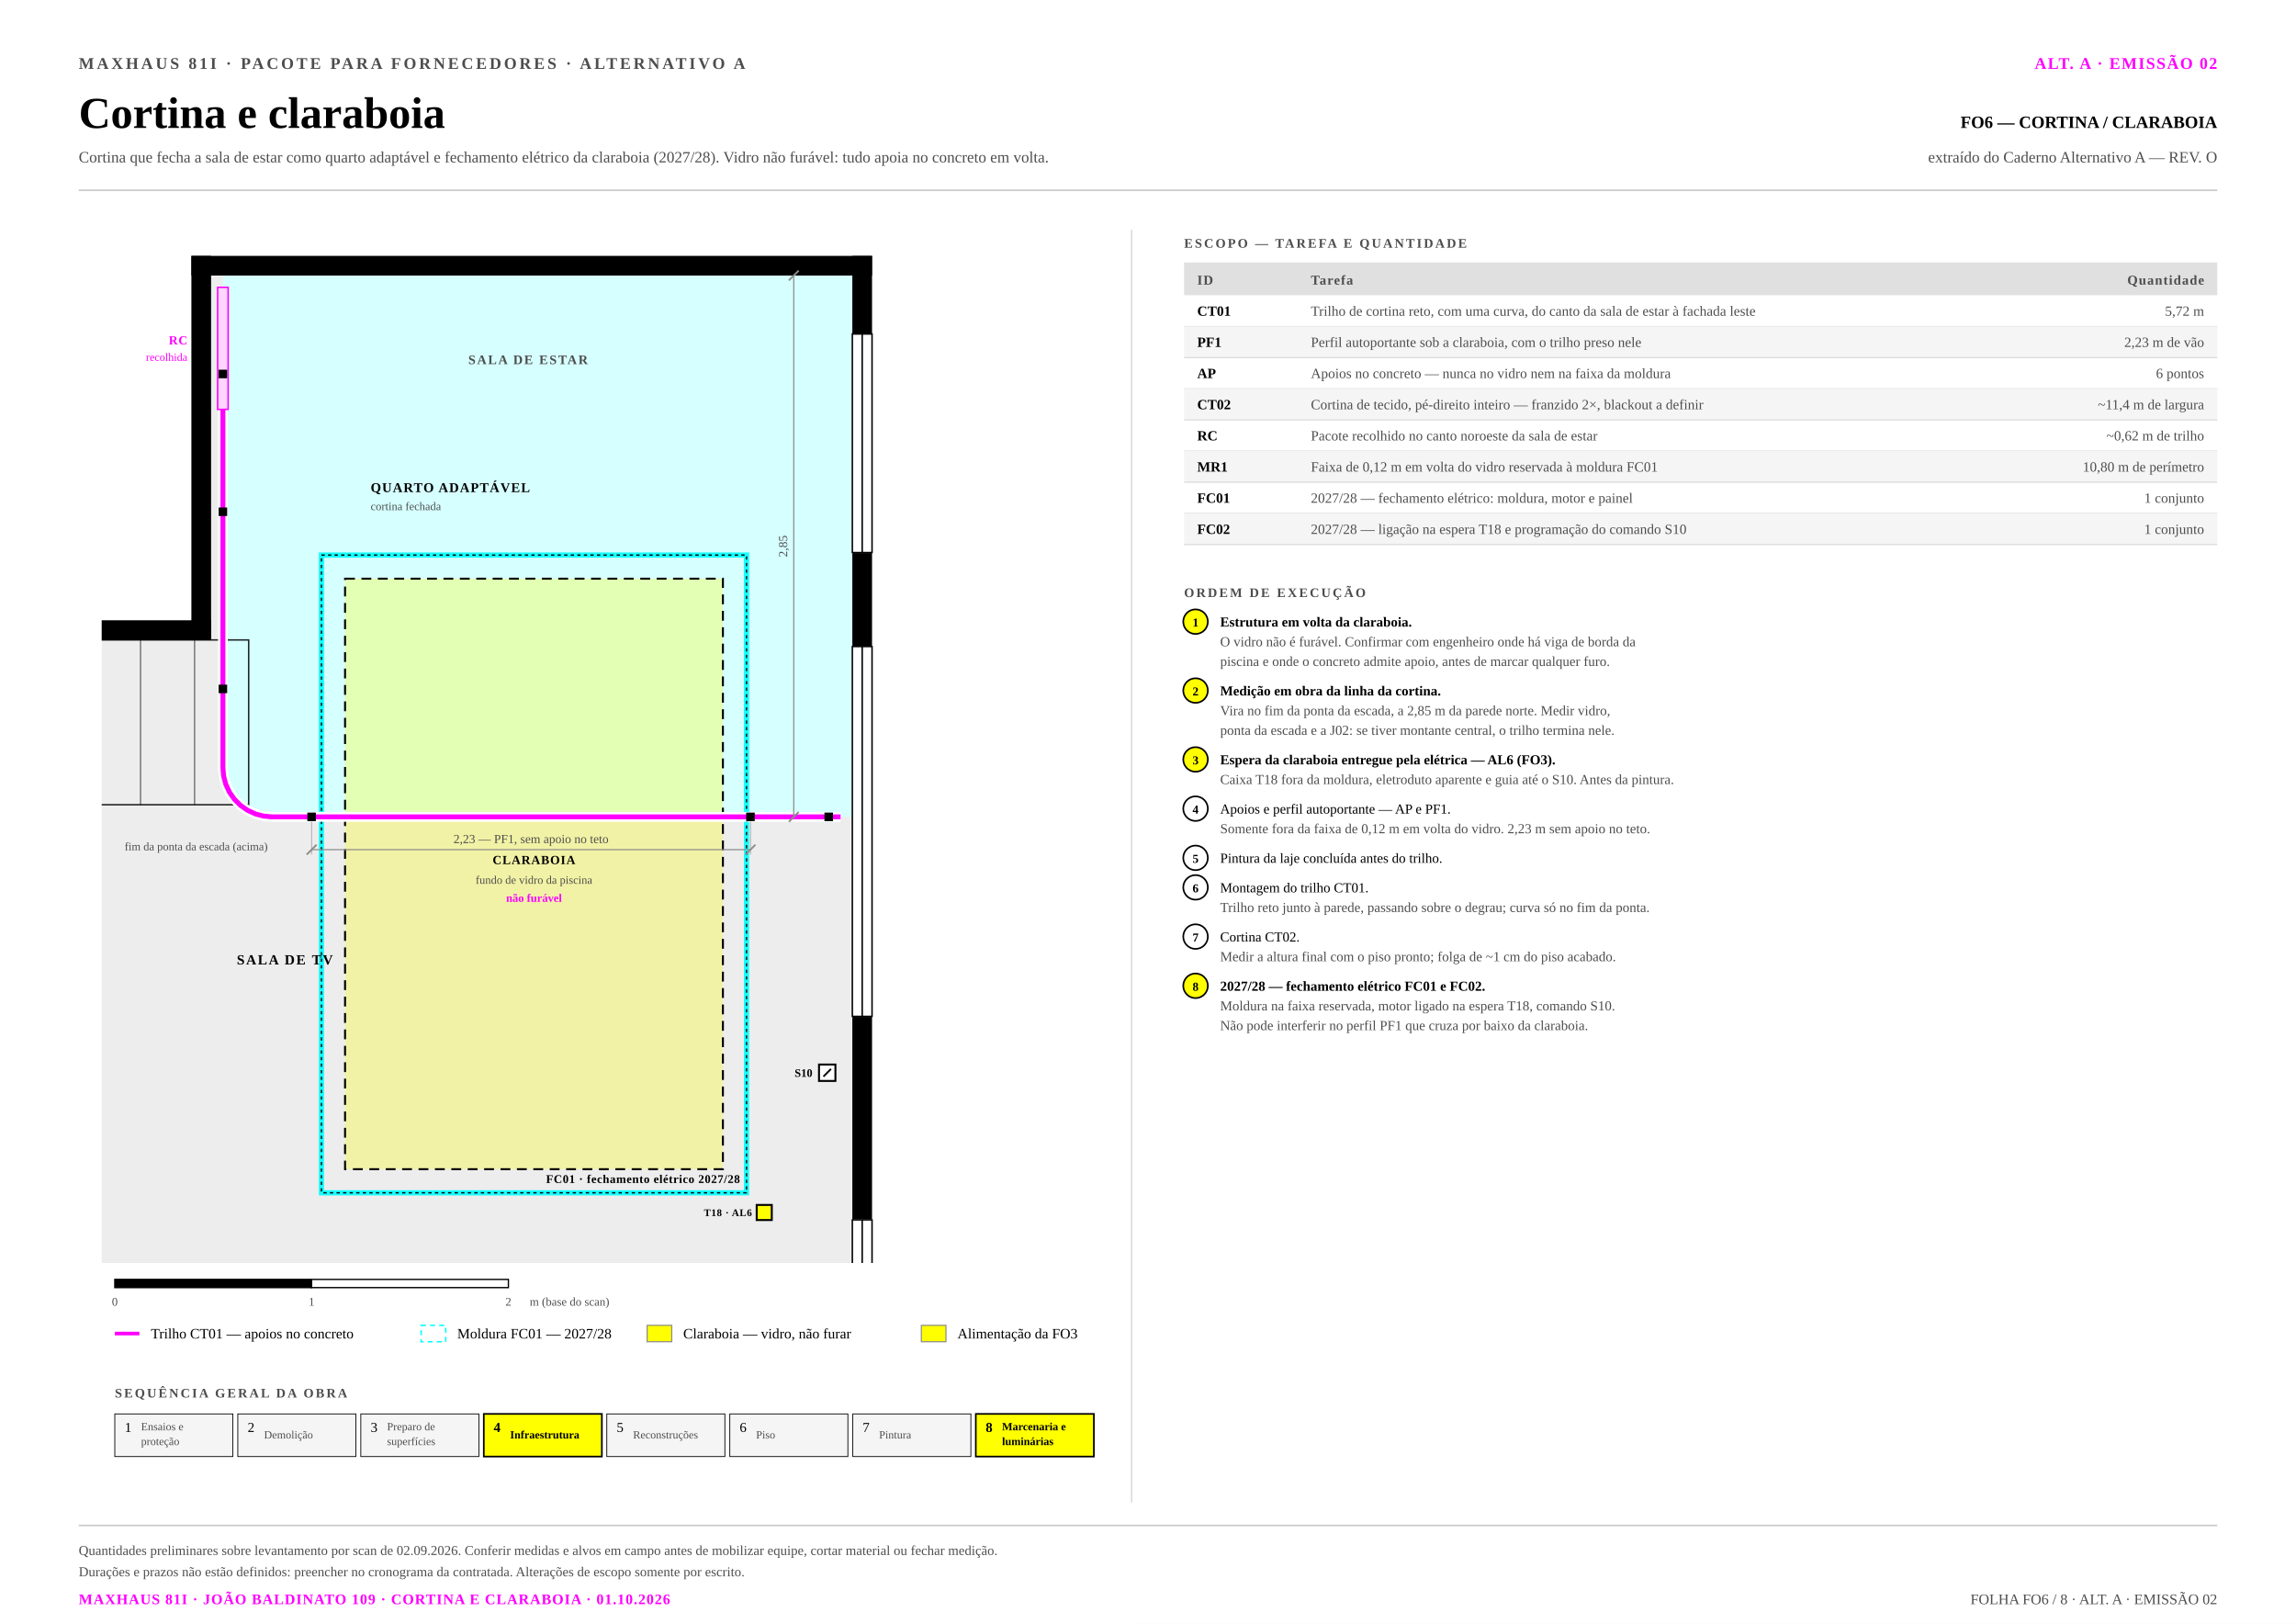
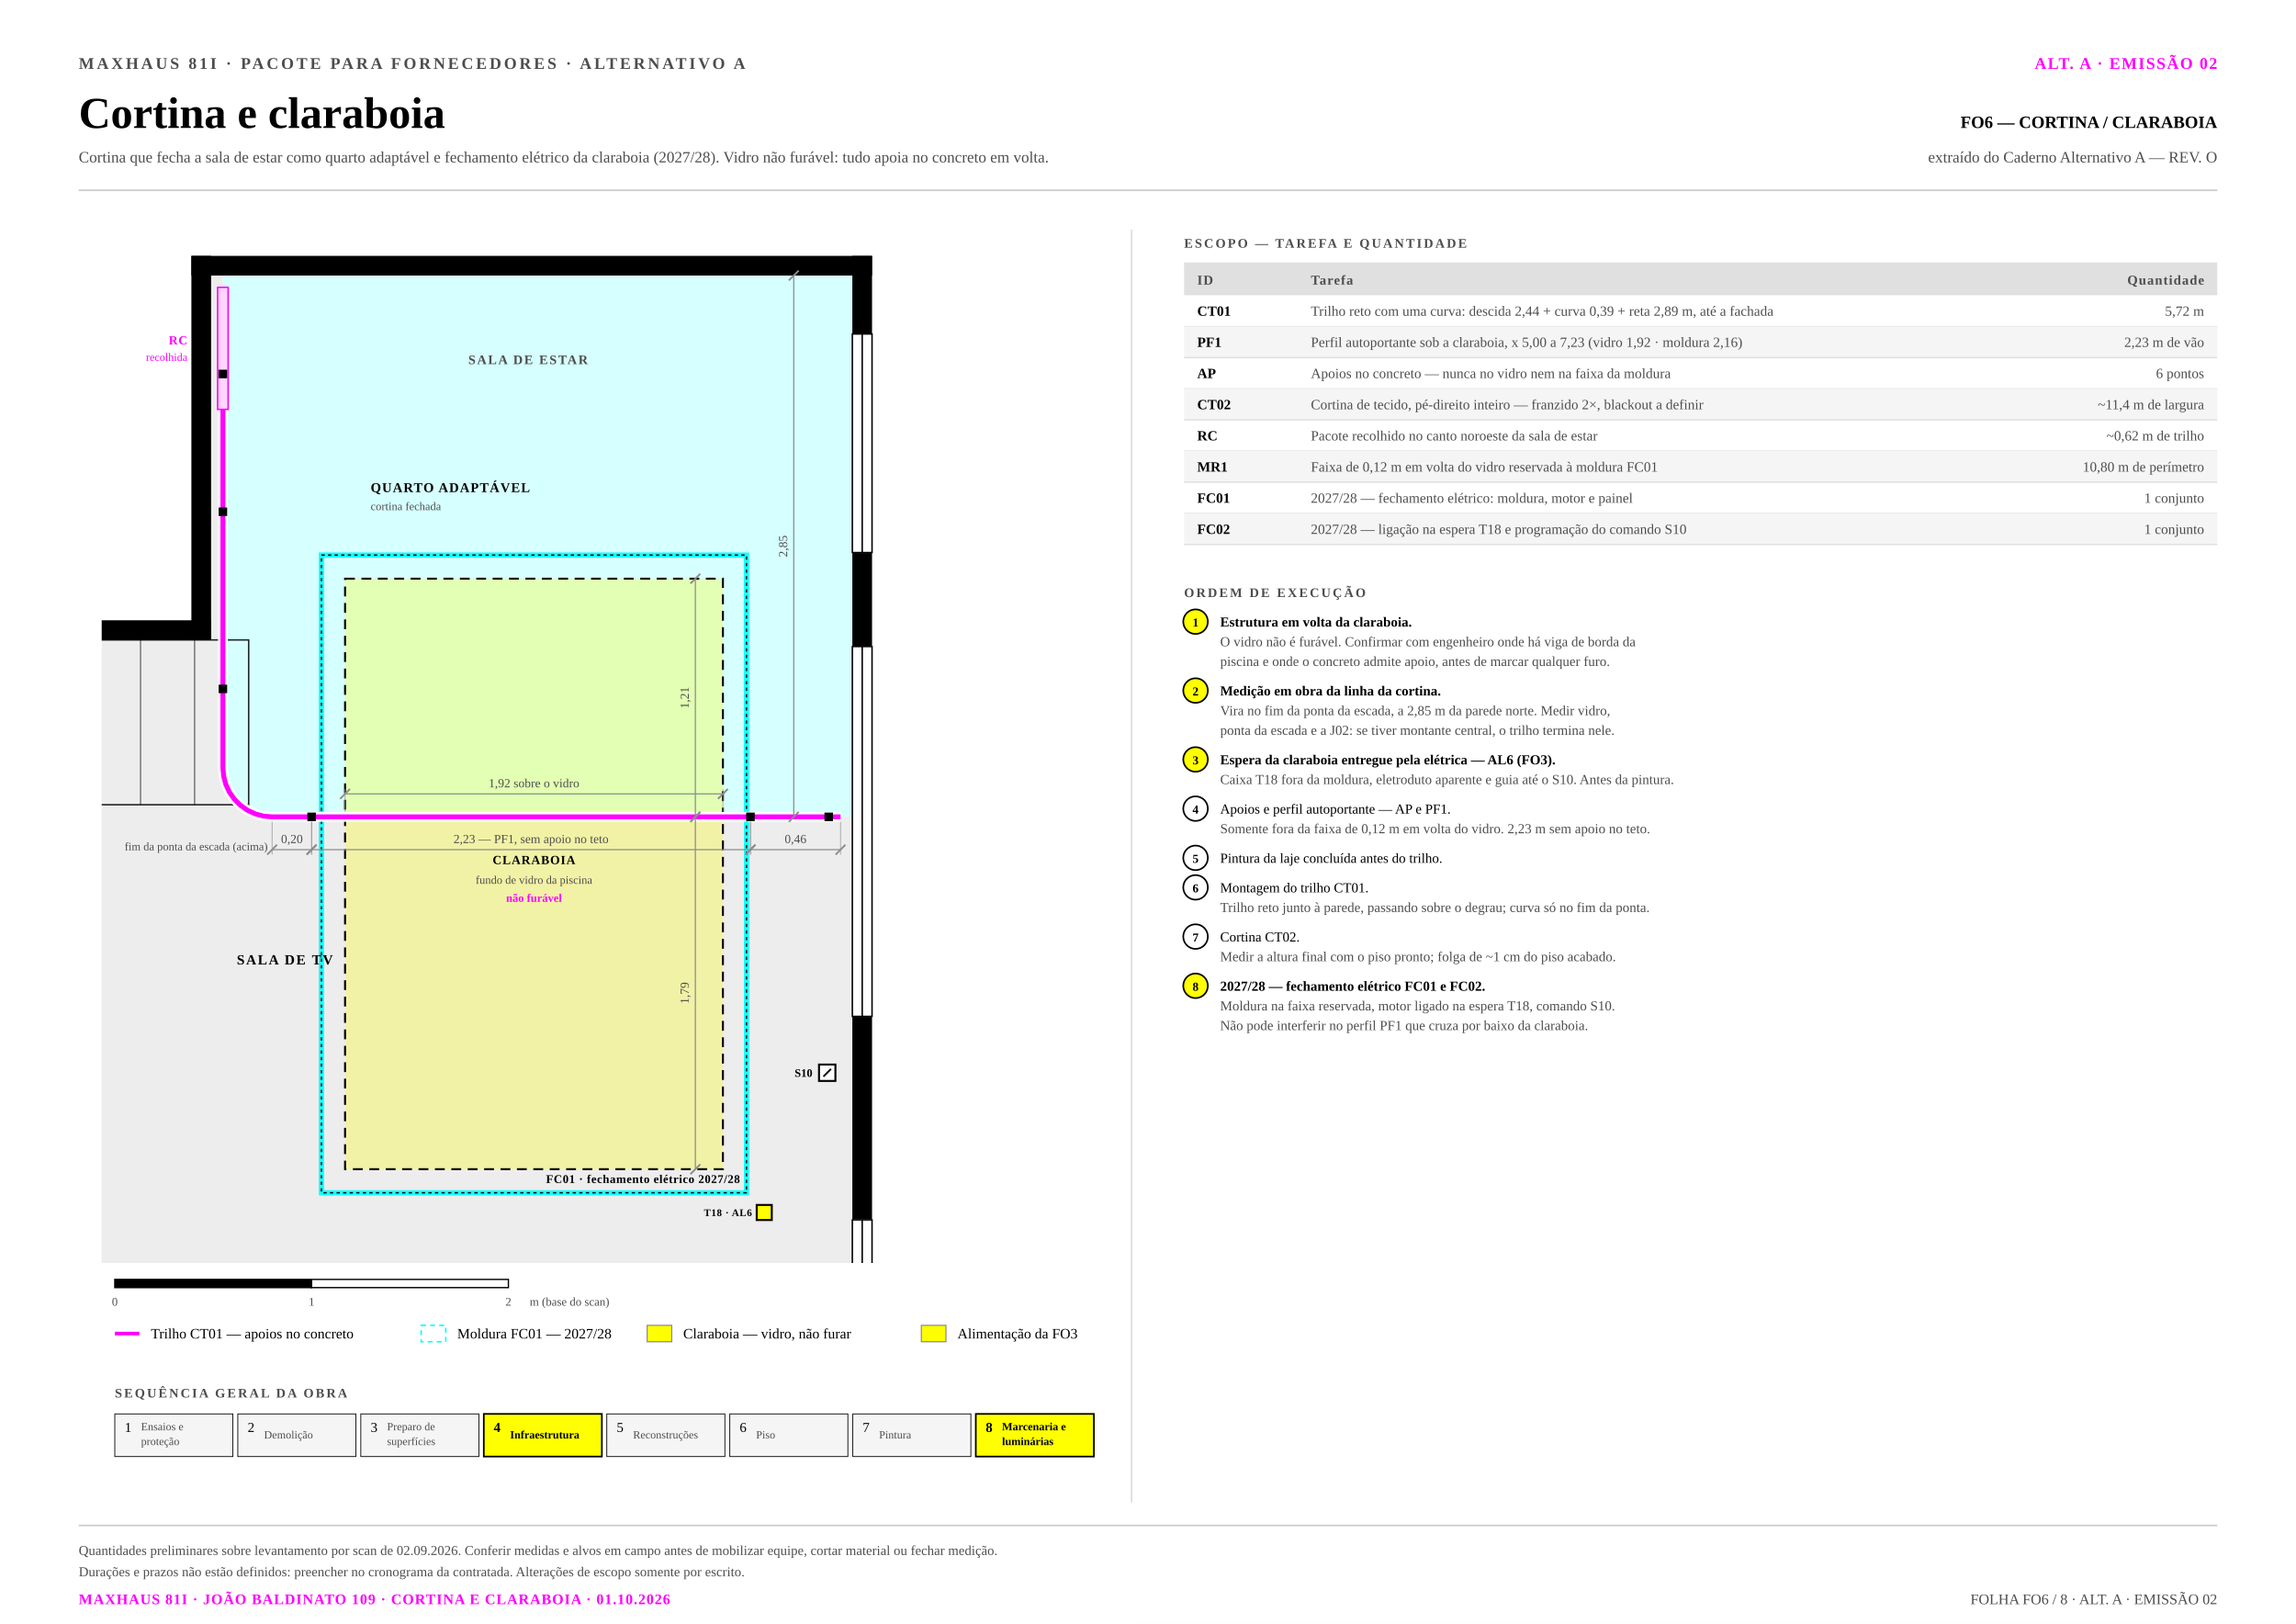
<svg xmlns="http://www.w3.org/2000/svg" viewBox="0 0 1400 990" width="1400" height="990">
  <rect x="0.00" y="0.00" width="1400.00" height="990.00" fill="#ffffff" />
  <text x="48.0" y="42.0" font-family="'Tiempos Text', 'Source Serif 4', Georgia, 'Times New Roman', Times, serif" font-size="10.0" fill="#4d4d4d" font-weight="bold" text-anchor="start" letter-spacing="1.60">MAXHAUS 81I  ·  PACOTE PARA FORNECEDORES  ·  ALTERNATIVO A</text>
  <text x="48.0" y="78.0" font-family="'Tiempos Text', 'Source Serif 4', Georgia, 'Times New Roman', Times, serif" font-size="27.0" fill="#000000" font-weight="bold" text-anchor="start">Cortina e claraboia</text>
  <text x="48.0" y="99.0" font-family="'Tiempos Text', 'Source Serif 4', Georgia, 'Times New Roman', Times, serif" font-size="9.6" fill="#4d4d4d" font-weight="normal" text-anchor="start">Cortina que fecha a sala de estar como quarto adaptável e fechamento elétrico da claraboia (2027/28). Vidro não furável: tudo apoia no concreto em volta.</text>
  <text x="1352.0" y="42.0" font-family="'Tiempos Text', 'Source Serif 4', Georgia, 'Times New Roman', Times, serif" font-size="10.0" fill="#ff00ff" font-weight="bold" text-anchor="end" letter-spacing="0.80">ALT. A  ·  EMISSÃO 02</text>
  <text x="1352.0" y="78.0" font-family="'Tiempos Text', 'Source Serif 4', Georgia, 'Times New Roman', Times, serif" font-size="10.5" fill="#000000" font-weight="bold" text-anchor="end">FO6 — CORTINA / CLARABOIA</text>
  <text x="1352.0" y="99.0" font-family="'Tiempos Text', 'Source Serif 4', Georgia, 'Times New Roman', Times, serif" font-size="9.6" fill="#4d4d4d" font-weight="normal" text-anchor="end">extraído do Caderno Alternativo A — REV. O</text>
  <line x1="48.00" y1="116.00" x2="1352.00" y2="116.00" stroke="#cccccc" stroke-width="1.00" />
  <path d="M122.72 162.10 L525.61 162.10 L525.61 384.17 L122.72 384.17 Z" fill="#ededed" opacity="1.00" />
  <path d="M-147.19 384.17 L525.61 384.17 L525.61 944.85 L36.52 944.85 L36.52 690.88 L-147.19 690.88 Z" fill="#ededed" opacity="1.00" />
  <path d="M-325.64 384.17 L-147.19 384.17 L-147.19 1013.53 L-403.96 1013.53 L-403.96 577.60 L-325.64 577.60 Z" fill="#ededed" opacity="1.00" />
  <path d="M-403.96 1025.54 L-147.19 1025.54 L-147.19 1281.68 L-403.96 1281.68 Z" fill="#ededed" opacity="1.00" />
  <path d="M36.52 944.85 L525.61 944.85 L525.61 1281.68 L-147.19 1281.68 L-147.19 1019.65 L36.52 1019.65 Z" fill="#ededed" opacity="1.00" />
  <path d="M-147.19 690.88 L36.52 690.88 L36.52 1019.65 L-147.19 1019.65 Z" fill="#ededed" opacity="1.00" />
  <path d="M135.91 167.98 L519.72 167.98 L519.72 498.00 L512.52 498.00 L165.91 498.00 L160.70 497.54 L155.65 496.19 L150.91 493.98 L146.63 490.98 L142.93 487.28 L139.93 483.00 L137.72 478.26 L136.37 473.21 L135.91 468.00 L135.91 175.18 Z" fill="#d6ffff" />
  <rect x="116.70" y="156.00" width="415.03" height="11.98" fill="#000000" />
  <rect x="-331.63" y="378.16" width="460.34" height="11.98" fill="#000000" />
  <rect x="-331.63" y="378.16" width="12.01" height="205.52" fill="#000000" />
  <rect x="-410.00" y="571.66" width="90.38" height="12.01" fill="#000000" />
  <rect x="-147.27" y="1275.58" width="679.00" height="11.98" fill="#000000" />
  <rect x="-153.26" y="965.36" width="12.01" height="60.18" fill="#000000" />
  <rect x="-153.26" y="684.96" width="12.01" height="280.39" fill="#000000" />
  <rect x="36.54" y="938.96" width="489.17" height="12.01" fill="#000000" />
  <rect x="30.55" y="684.96" width="12.01" height="280.39" fill="#000000" />
  <rect x="519.72" y="965.36" width="12.01" height="322.21" fill="#000000" />
  <rect x="-410.00" y="1275.58" width="262.73" height="11.98" fill="#000000" />
  <rect x="-153.26" y="1178.44" width="12.01" height="103.13" fill="#000000" />
  <rect x="116.70" y="156.00" width="12.01" height="234.14" fill="#000000" />
  <rect x="30.55" y="965.36" width="12.01" height="60.18" fill="#000000" />
  <rect x="519.72" y="156.00" width="12.01" height="809.36" fill="#000000" />
  <rect x="-410.00" y="571.66" width="11.98" height="715.90" fill="#000000" />
  <rect x="-153.26" y="684.96" width="195.82" height="12.01" fill="#000000" />
  <rect x="-410.00" y="1013.53" width="256.74" height="12.01" fill="#000000" />
  <rect x="-153.26" y="1013.53" width="195.82" height="12.01" fill="#000000" />
  <rect x="519.42" y="203.32" width="12.61" height="133.85" fill="#ffffff" />
  <rect x="519.72" y="203.62" width="12.01" height="133.25" fill="none" stroke="#000000" stroke-width="0.90" />
  <line x1="525.73" y1="203.62" x2="525.73" y2="336.87" stroke="#000000" stroke-width="0.90" />
  <rect x="519.42" y="393.86" width="12.61" height="226.09" fill="#ffffff" />
  <rect x="519.72" y="394.16" width="12.01" height="225.49" fill="none" stroke="#000000" stroke-width="0.90" />
  <line x1="525.73" y1="394.16" x2="525.73" y2="619.65" stroke="#000000" stroke-width="0.90" />
  <rect x="519.42" y="743.40" width="12.61" height="122.54" fill="#ffffff" />
  <rect x="519.72" y="743.70" width="12.01" height="121.94" fill="none" stroke="#000000" stroke-width="0.90" />
  <line x1="525.73" y1="743.70" x2="525.73" y2="865.65" stroke="#000000" stroke-width="0.90" />
  <rect x="519.42" y="1026.45" width="12.61" height="142.78" fill="#ffffff" />
  <rect x="519.72" y="1026.75" width="12.01" height="142.18" fill="none" stroke="#000000" stroke-width="0.90" />
  <line x1="525.73" y1="1026.75" x2="525.73" y2="1168.93" stroke="#000000" stroke-width="0.90" />
  <rect x="-395.32" y="1275.28" width="238.71" height="12.58" fill="#ffffff" />
  <rect x="-395.02" y="1275.58" width="238.11" height="11.98" fill="none" stroke="#000000" stroke-width="0.90" />
  <line x1="-395.02" y1="1281.57" x2="-156.91" y2="1281.57" stroke="#000000" stroke-width="0.90" />
  <rect x="-125.67" y="1275.28" width="142.78" height="12.58" fill="#ffffff" />
  <rect x="-125.37" y="1275.58" width="142.18" height="11.98" fill="none" stroke="#000000" stroke-width="0.90" />
  <line x1="-125.37" y1="1281.57" x2="16.81" y2="1281.57" stroke="#000000" stroke-width="0.90" />
  <rect x="-211.05" y="390.14" width="362.68" height="100.47" fill="none" stroke="#000000" stroke-width="0.90" opacity="0.85" />
  <line x1="-178.08" y1="390.14" x2="-178.08" y2="490.61" stroke="#000000" stroke-width="0.70" opacity="0.60" />
  <line x1="-145.11" y1="390.14" x2="-145.11" y2="490.61" stroke="#000000" stroke-width="0.70" opacity="0.60" />
  <line x1="-112.14" y1="390.14" x2="-112.14" y2="490.61" stroke="#000000" stroke-width="0.70" opacity="0.60" />
  <line x1="-79.17" y1="390.14" x2="-79.17" y2="490.61" stroke="#000000" stroke-width="0.70" opacity="0.60" />
  <line x1="-46.20" y1="390.14" x2="-46.20" y2="490.61" stroke="#000000" stroke-width="0.70" opacity="0.60" />
  <line x1="-13.23" y1="390.14" x2="-13.23" y2="490.61" stroke="#000000" stroke-width="0.70" opacity="0.60" />
  <line x1="19.75" y1="390.14" x2="19.75" y2="490.61" stroke="#000000" stroke-width="0.70" opacity="0.60" />
  <line x1="52.72" y1="390.14" x2="52.72" y2="490.61" stroke="#000000" stroke-width="0.70" opacity="0.60" />
  <line x1="85.69" y1="390.14" x2="85.69" y2="490.61" stroke="#000000" stroke-width="0.70" opacity="0.60" />
  <line x1="118.66" y1="390.14" x2="118.66" y2="490.61" stroke="#000000" stroke-width="0.70" opacity="0.60" />
  <text x="-29.7" y="443.4" font-family="'Tiempos Text', 'Source Serif 4', Georgia, 'Times New Roman', Times, serif" font-size="6.6" fill="#4d4d4d" font-weight="bold" text-anchor="middle" letter-spacing="0.80">ESCADA</text>
  <rect x="210.40" y="352.80" width="230.40" height="360.00" fill="#ffff00" opacity="0.30" />
  <rect x="210.40" y="352.80" width="230.40" height="360.00" fill="none" stroke="#000000" stroke-width="1.20" stroke-dasharray="6 4" />
  <text x="325.6" y="526.8" font-family="'Tiempos Text', 'Source Serif 4', Georgia, 'Times New Roman', Times, serif" font-size="7.6" fill="#000000" font-weight="bold" text-anchor="middle" letter-spacing="0.50">CLARABOIA</text>
  <text x="325.6" y="538.8" font-family="'Tiempos Text', 'Source Serif 4', Georgia, 'Times New Roman', Times, serif" font-size="7.0" fill="#4d4d4d" font-weight="normal" text-anchor="middle">fundo de vidro da piscina</text>
  <text x="325.6" y="549.8" font-family="'Tiempos Text', 'Source Serif 4', Georgia, 'Times New Roman', Times, serif" font-size="7.0" fill="#ff00ff" font-weight="bold" text-anchor="middle">não furável</text>
  <rect x="196.00" y="338.40" width="259.20" height="388.80" fill="none" stroke="#00ffff" stroke-width="3.20" opacity="0.90" />
  <rect x="196.00" y="338.40" width="259.20" height="388.80" fill="none" stroke="#000000" stroke-width="0.80" stroke-dasharray="2 2" />
  <text x="451.2" y="721.2" font-family="'Tiempos Text', 'Source Serif 4', Georgia, 'Times New Roman', Times, serif" font-size="7.2" fill="#000000" font-weight="bold" text-anchor="end" letter-spacing="0.30">FC01 · fechamento elétrico 2027/28</text>
  <path d="M135.91 175.18 L135.91 468.00 L136.37 473.21 L137.72 478.26 L139.93 483.00 L142.93 487.28 L146.63 490.98 L150.91 493.98 L155.65 496.19 L160.70 497.54 L165.91 498.00 L512.52 498.00" fill="none" stroke="#ffffff" stroke-width="6.00" />
  <path d="M135.91 175.18 L135.91 468.00 L136.37 473.21 L137.72 478.26 L139.93 483.00 L142.93 487.28 L146.63 490.98 L150.91 493.98 L155.65 496.19 L160.70 497.54 L165.91 498.00 L512.52 498.00" fill="none" stroke="#ff00ff" stroke-width="3.00" />
  <rect x="132.71" y="175.18" width="6.40" height="74.40" fill="#ffd6ff" stroke="#ff00ff" stroke-width="0.90" />
  <rect x="133.31" y="225.40" width="5.20" height="5.20" fill="#000000" />
  <rect x="133.31" y="309.40" width="5.20" height="5.20" fill="#000000" />
  <rect x="133.31" y="417.40" width="5.20" height="5.20" fill="#000000" />
  <rect x="187.40" y="495.40" width="5.20" height="5.20" fill="#000000" />
  <rect x="455.00" y="495.40" width="5.20" height="5.20" fill="#000000" />
  <rect x="502.72" y="495.40" width="5.20" height="5.20" fill="#000000" />
  <text x="114.3" y="210.0" font-family="'Tiempos Text', 'Source Serif 4', Georgia, 'Times New Roman', Times, serif" font-size="7.6" fill="#ff00ff" font-weight="bold" text-anchor="end" letter-spacing="0.40">RC</text>
  <text x="114.3" y="220.0" font-family="'Tiempos Text', 'Source Serif 4', Georgia, 'Times New Roman', Times, serif" font-size="6.8" fill="#ff00ff" font-weight="normal" text-anchor="end">recolhida</text>
  <text x="226.0" y="300.0" font-family="'Tiempos Text', 'Source Serif 4', Georgia, 'Times New Roman', Times, serif" font-size="8.2" fill="#000000" font-weight="bold" text-anchor="start" letter-spacing="0.60">QUARTO ADAPTÁVEL</text>
  <text x="226.0" y="311.0" font-family="'Tiempos Text', 'Source Serif 4', Georgia, 'Times New Roman', Times, serif" font-size="7.0" fill="#4d4d4d" font-weight="normal" text-anchor="start">cortina fechada</text>
  <text x="144.4" y="588.0" font-family="'Tiempos Text', 'Source Serif 4', Georgia, 'Times New Roman', Times, serif" font-size="8.6" fill="#000000" font-weight="bold" text-anchor="start" letter-spacing="0.90">SALA DE TV</text>
  <text x="322.0" y="222.0" font-family="'Tiempos Text', 'Source Serif 4', Georgia, 'Times New Roman', Times, serif" font-size="8.0" fill="#4d4d4d" font-weight="bold" text-anchor="middle" letter-spacing="0.90">SALA DE ESTAR</text>
  <rect x="499.40" y="649.00" width="10.00" height="10.00" fill="#ffffff" stroke="#000000" stroke-width="1.20" />
  <line x1="502.10" y1="656.30" x2="506.70" y2="651.70" stroke="#000000" stroke-width="1.10" />
  <text x="495.4" y="656.5" font-family="'Tiempos Text', 'Source Serif 4', Georgia, 'Times New Roman', Times, serif" font-size="7.0" fill="#000000" font-weight="bold" text-anchor="end">S10</text>
  <rect x="461.40" y="734.60" width="9.20" height="9.20" fill="#ffff00" stroke="#000000" stroke-width="1.20" />
  <text x="458.5" y="741.4" font-family="'Tiempos Text', 'Source Serif 4', Georgia, 'Times New Roman', Times, serif" font-size="6.2" fill="#000000" font-weight="bold" text-anchor="end" letter-spacing="0.30">T18 · AL6</text>
+   <line x1="165.91" y1="501.00" x2="165.91" y2="521.00" stroke="#8c8c8c" stroke-width="0.50" opacity="0.75" />
+   <line x1="190.00" y1="501.00" x2="190.00" y2="521.00" stroke="#8c8c8c" stroke-width="0.50" opacity="0.75" />
+   <line x1="165.91" y1="518.00" x2="190.00" y2="518.00" stroke="#8c8c8c" stroke-width="0.70" />
+   <line x1="162.91" y1="521.00" x2="168.91" y2="515.00" stroke="#8c8c8c" stroke-width="1.10" />
+   <line x1="187.00" y1="521.00" x2="193.00" y2="515.00" stroke="#8c8c8c" stroke-width="1.10" />
+   <text x="178.0" y="514.0" font-family="'Tiempos Text', 'Source Serif 4', Georgia, 'Times New Roman', Times, serif" font-size="7.6" fill="#4d4d4d" font-weight="normal" text-anchor="middle">0,20</text>
  <line x1="190.00" y1="501.00" x2="190.00" y2="521.00" stroke="#8c8c8c" stroke-width="0.50" opacity="0.75" />
  <line x1="457.60" y1="501.00" x2="457.60" y2="521.00" stroke="#8c8c8c" stroke-width="0.50" opacity="0.75" />
  <line x1="190.00" y1="518.00" x2="457.60" y2="518.00" stroke="#8c8c8c" stroke-width="0.70" />
  <line x1="187.00" y1="521.00" x2="193.00" y2="515.00" stroke="#8c8c8c" stroke-width="1.10" />
  <line x1="454.60" y1="521.00" x2="460.60" y2="515.00" stroke="#8c8c8c" stroke-width="1.10" />
  <text x="323.8" y="514.0" font-family="'Tiempos Text', 'Source Serif 4', Georgia, 'Times New Roman', Times, serif" font-size="7.6" fill="#4d4d4d" font-weight="normal" text-anchor="middle">2,23 — PF1, sem apoio no teto</text>
+   <line x1="457.60" y1="501.00" x2="457.60" y2="521.00" stroke="#8c8c8c" stroke-width="0.50" opacity="0.75" />
+   <line x1="512.52" y1="501.00" x2="512.52" y2="521.00" stroke="#8c8c8c" stroke-width="0.50" opacity="0.75" />
+   <line x1="457.60" y1="518.00" x2="512.52" y2="518.00" stroke="#8c8c8c" stroke-width="0.70" />
+   <line x1="454.60" y1="521.00" x2="460.60" y2="515.00" stroke="#8c8c8c" stroke-width="1.10" />
+   <line x1="509.52" y1="521.00" x2="515.52" y2="515.00" stroke="#8c8c8c" stroke-width="1.10" />
+   <text x="485.1" y="514.0" font-family="'Tiempos Text', 'Source Serif 4', Georgia, 'Times New Roman', Times, serif" font-size="7.6" fill="#4d4d4d" font-weight="normal" text-anchor="middle">0,46</text>
+   <line x1="210.40" y1="495.00" x2="210.40" y2="481.00" stroke="#8c8c8c" stroke-width="0.50" opacity="0.75" />
+   <line x1="440.80" y1="495.00" x2="440.80" y2="481.00" stroke="#8c8c8c" stroke-width="0.50" opacity="0.75" />
+   <line x1="210.40" y1="484.00" x2="440.80" y2="484.00" stroke="#8c8c8c" stroke-width="0.70" />
+   <line x1="207.40" y1="487.00" x2="213.40" y2="481.00" stroke="#8c8c8c" stroke-width="1.10" />
+   <line x1="437.80" y1="487.00" x2="443.80" y2="481.00" stroke="#8c8c8c" stroke-width="1.10" />
+   <text x="325.6" y="480.0" font-family="'Tiempos Text', 'Source Serif 4', Georgia, 'Times New Roman', Times, serif" font-size="7.6" fill="#4d4d4d" font-weight="normal" text-anchor="middle">1,92 sobre o vidro</text>
+   <line x1="421.00" y1="352.80" x2="421.00" y2="352.80" stroke="#8c8c8c" stroke-width="0.50" opacity="0.75" />
+   <line x1="421.00" y1="498.00" x2="421.00" y2="498.00" stroke="#8c8c8c" stroke-width="0.50" opacity="0.75" />
+   <line x1="424.00" y1="352.80" x2="424.00" y2="498.00" stroke="#8c8c8c" stroke-width="0.70" />
+   <line x1="421.00" y1="355.80" x2="427.00" y2="349.80" stroke="#8c8c8c" stroke-width="1.10" />
+   <line x1="421.00" y1="501.00" x2="427.00" y2="495.00" stroke="#8c8c8c" stroke-width="1.10" />
+   <text x="420.0" y="425.4" font-family="'Tiempos Text', 'Source Serif 4', Georgia, 'Times New Roman', Times, serif" font-size="7.6" fill="#4d4d4d" font-weight="normal" text-anchor="middle" transform="rotate(-90.0 420.0 425.4)">1,21</text>
+   <line x1="421.00" y1="498.00" x2="421.00" y2="498.00" stroke="#8c8c8c" stroke-width="0.50" opacity="0.75" />
+   <line x1="421.00" y1="712.80" x2="421.00" y2="712.80" stroke="#8c8c8c" stroke-width="0.50" opacity="0.75" />
+   <line x1="424.00" y1="498.00" x2="424.00" y2="712.80" stroke="#8c8c8c" stroke-width="0.70" />
+   <line x1="421.00" y1="501.00" x2="427.00" y2="495.00" stroke="#8c8c8c" stroke-width="1.10" />
+   <line x1="421.00" y1="715.80" x2="427.00" y2="709.80" stroke="#8c8c8c" stroke-width="1.10" />
+   <text x="420.0" y="605.4" font-family="'Tiempos Text', 'Source Serif 4', Georgia, 'Times New Roman', Times, serif" font-size="7.6" fill="#4d4d4d" font-weight="normal" text-anchor="middle" transform="rotate(-90.0 420.0 605.4)">1,79</text>
  <line x1="481.00" y1="167.98" x2="481.00" y2="167.98" stroke="#8c8c8c" stroke-width="0.50" opacity="0.75" />
  <line x1="481.00" y1="498.00" x2="481.00" y2="498.00" stroke="#8c8c8c" stroke-width="0.50" opacity="0.75" />
  <line x1="484.00" y1="167.98" x2="484.00" y2="498.00" stroke="#8c8c8c" stroke-width="0.70" />
  <line x1="481.00" y1="170.98" x2="487.00" y2="164.98" stroke="#8c8c8c" stroke-width="1.10" />
  <line x1="481.00" y1="501.00" x2="487.00" y2="495.00" stroke="#8c8c8c" stroke-width="1.10" />
  <text x="480.0" y="333.0" font-family="'Tiempos Text', 'Source Serif 4', Georgia, 'Times New Roman', Times, serif" font-size="7.6" fill="#4d4d4d" font-weight="normal" text-anchor="middle" transform="rotate(-90.0 480.0 333.0)">2,85</text>
  <text x="76.0" y="518.4" font-family="'Tiempos Text', 'Source Serif 4', Georgia, 'Times New Roman', Times, serif" font-size="7.0" fill="#4d4d4d" font-weight="normal" text-anchor="start">fim da ponta da escada (acima)</text>
  <rect x="-60.00" y="120.00" width="122.00" height="930.00" fill="#ffffff" />
  <rect x="-60.00" y="770.00" width="750.00" height="290.00" fill="#ffffff" />
  <rect x="560.00" y="120.00" width="128.00" height="660.00" fill="#ffffff" />
  <rect x="70.00" y="780.00" width="120.00" height="5.00" fill="#000000" stroke="#000000" stroke-width="0.80" />
  <rect x="190.00" y="780.00" width="120.00" height="5.00" fill="#ffffff" stroke="#000000" stroke-width="0.80" />
  <text x="70.0" y="796.0" font-family="'Tiempos Text', 'Source Serif 4', Georgia, 'Times New Roman', Times, serif" font-size="7.2" fill="#4d4d4d" font-weight="normal" text-anchor="middle">0</text>
  <text x="190.0" y="796.0" font-family="'Tiempos Text', 'Source Serif 4', Georgia, 'Times New Roman', Times, serif" font-size="7.2" fill="#4d4d4d" font-weight="normal" text-anchor="middle">1</text>
  <text x="310.0" y="796.0" font-family="'Tiempos Text', 'Source Serif 4', Georgia, 'Times New Roman', Times, serif" font-size="7.2" fill="#4d4d4d" font-weight="normal" text-anchor="middle">2</text>
  <text x="323.0" y="796.0" font-family="'Tiempos Text', 'Source Serif 4', Georgia, 'Times New Roman', Times, serif" font-size="7.2" fill="#4d4d4d" font-weight="normal" text-anchor="start">m   (base do scan)</text>
  <line x1="70.00" y1="813.00" x2="85.00" y2="813.00" stroke="#ff00ff" stroke-width="2.20" />
  <text x="92.0" y="816.0" font-family="'Tiempos Text', 'Source Serif 4', Georgia, 'Times New Roman', Times, serif" font-size="8.8" fill="#000000" font-weight="normal" text-anchor="start">Trilho CT01 — apoios no concreto</text>
  <rect x="256.80" y="808.00" width="15.00" height="10.00" fill="none" stroke="#00ffff" stroke-width="0.90" stroke-dasharray="3 2.5" />
  <text x="278.8" y="816.0" font-family="'Tiempos Text', 'Source Serif 4', Georgia, 'Times New Roman', Times, serif" font-size="8.8" fill="#000000" font-weight="normal" text-anchor="start">Moldura FC01 — 2027/28</text>
  <rect x="394.60" y="808.00" width="15.00" height="10.00" fill="#ffff00" stroke="#8c8c8c" stroke-width="0.70" />
  <text x="416.6" y="816.0" font-family="'Tiempos Text', 'Source Serif 4', Georgia, 'Times New Roman', Times, serif" font-size="8.8" fill="#000000" font-weight="normal" text-anchor="start">Claraboia — vidro, não furar</text>
  <rect x="561.80" y="808.00" width="15.00" height="10.00" fill="#ffff00" stroke="#8c8c8c" stroke-width="0.70" />
  <text x="583.8" y="816.0" font-family="'Tiempos Text', 'Source Serif 4', Georgia, 'Times New Roman', Times, serif" font-size="8.8" fill="#000000" font-weight="normal" text-anchor="start">Alimentação da FO3</text>
  <text x="70.0" y="852.0" font-family="'Tiempos Text', 'Source Serif 4', Georgia, 'Times New Roman', Times, serif" font-size="8.0" fill="#4d4d4d" font-weight="bold" text-anchor="start" letter-spacing="1.20">SEQUÊNCIA GERAL DA OBRA</text>
  <rect x="70.00" y="862.00" width="72.00" height="26.00" fill="#f5f5f5" stroke="#000000" stroke-width="0.50" />
  <text x="76.0" y="873.0" font-family="'Tiempos Text', 'Source Serif 4', Georgia, 'Times New Roman', Times, serif" font-size="8.4" fill="#000000" font-weight="normal" text-anchor="start">1</text>
  <text x="86.0" y="872.0" font-family="'Tiempos Text', 'Source Serif 4', Georgia, 'Times New Roman', Times, serif" font-size="6.8" fill="#4d4d4d" font-weight="normal" text-anchor="start">Ensaios e</text>
  <text x="86.0" y="881.0" font-family="'Tiempos Text', 'Source Serif 4', Georgia, 'Times New Roman', Times, serif" font-size="6.8" fill="#4d4d4d" font-weight="normal" text-anchor="start">proteção</text>
  <rect x="145.00" y="862.00" width="72.00" height="26.00" fill="#f5f5f5" stroke="#000000" stroke-width="0.50" />
  <text x="151.0" y="873.0" font-family="'Tiempos Text', 'Source Serif 4', Georgia, 'Times New Roman', Times, serif" font-size="8.4" fill="#000000" font-weight="normal" text-anchor="start">2</text>
  <text x="161.0" y="877.0" font-family="'Tiempos Text', 'Source Serif 4', Georgia, 'Times New Roman', Times, serif" font-size="6.8" fill="#4d4d4d" font-weight="normal" text-anchor="start">Demolição</text>
  <rect x="220.00" y="862.00" width="72.00" height="26.00" fill="#f5f5f5" stroke="#000000" stroke-width="0.50" />
  <text x="226.0" y="873.0" font-family="'Tiempos Text', 'Source Serif 4', Georgia, 'Times New Roman', Times, serif" font-size="8.4" fill="#000000" font-weight="normal" text-anchor="start">3</text>
  <text x="236.0" y="872.0" font-family="'Tiempos Text', 'Source Serif 4', Georgia, 'Times New Roman', Times, serif" font-size="6.8" fill="#4d4d4d" font-weight="normal" text-anchor="start">Preparo de</text>
  <text x="236.0" y="881.0" font-family="'Tiempos Text', 'Source Serif 4', Georgia, 'Times New Roman', Times, serif" font-size="6.8" fill="#4d4d4d" font-weight="normal" text-anchor="start">superfícies</text>
  <rect x="295.00" y="862.00" width="72.00" height="26.00" fill="#ffff00" stroke="#000000" stroke-width="1.00" />
  <text x="301.0" y="873.0" font-family="'Tiempos Text', 'Source Serif 4', Georgia, 'Times New Roman', Times, serif" font-size="8.4" fill="#000000" font-weight="bold" text-anchor="start">4</text>
  <text x="311.0" y="877.0" font-family="'Tiempos Text', 'Source Serif 4', Georgia, 'Times New Roman', Times, serif" font-size="6.8" fill="#000000" font-weight="bold" text-anchor="start">Infraestrutura</text>
  <rect x="370.00" y="862.00" width="72.00" height="26.00" fill="#f5f5f5" stroke="#000000" stroke-width="0.50" />
  <text x="376.0" y="873.0" font-family="'Tiempos Text', 'Source Serif 4', Georgia, 'Times New Roman', Times, serif" font-size="8.4" fill="#000000" font-weight="normal" text-anchor="start">5</text>
  <text x="386.0" y="877.0" font-family="'Tiempos Text', 'Source Serif 4', Georgia, 'Times New Roman', Times, serif" font-size="6.8" fill="#4d4d4d" font-weight="normal" text-anchor="start">Reconstruções</text>
  <rect x="445.00" y="862.00" width="72.00" height="26.00" fill="#f5f5f5" stroke="#000000" stroke-width="0.50" />
  <text x="451.0" y="873.0" font-family="'Tiempos Text', 'Source Serif 4', Georgia, 'Times New Roman', Times, serif" font-size="8.4" fill="#000000" font-weight="normal" text-anchor="start">6</text>
  <text x="461.0" y="877.0" font-family="'Tiempos Text', 'Source Serif 4', Georgia, 'Times New Roman', Times, serif" font-size="6.8" fill="#4d4d4d" font-weight="normal" text-anchor="start">Piso</text>
  <rect x="520.00" y="862.00" width="72.00" height="26.00" fill="#f5f5f5" stroke="#000000" stroke-width="0.50" />
  <text x="526.0" y="873.0" font-family="'Tiempos Text', 'Source Serif 4', Georgia, 'Times New Roman', Times, serif" font-size="8.4" fill="#000000" font-weight="normal" text-anchor="start">7</text>
  <text x="536.0" y="877.0" font-family="'Tiempos Text', 'Source Serif 4', Georgia, 'Times New Roman', Times, serif" font-size="6.8" fill="#4d4d4d" font-weight="normal" text-anchor="start">Pintura</text>
  <rect x="595.00" y="862.00" width="72.00" height="26.00" fill="#ffff00" stroke="#000000" stroke-width="1.00" />
  <text x="601.0" y="873.0" font-family="'Tiempos Text', 'Source Serif 4', Georgia, 'Times New Roman', Times, serif" font-size="8.4" fill="#000000" font-weight="bold" text-anchor="start">8</text>
  <text x="611.0" y="872.0" font-family="'Tiempos Text', 'Source Serif 4', Georgia, 'Times New Roman', Times, serif" font-size="6.8" fill="#000000" font-weight="bold" text-anchor="start">Marcenaria e</text>
  <text x="611.0" y="881.0" font-family="'Tiempos Text', 'Source Serif 4', Georgia, 'Times New Roman', Times, serif" font-size="6.8" fill="#000000" font-weight="bold" text-anchor="start">luminárias</text>
  <line x1="690.00" y1="140.00" x2="690.00" y2="916.00" stroke="#cccccc" stroke-width="0.80" opacity="0.80" />
  <text x="722.0" y="151.0" font-family="'Tiempos Text', 'Source Serif 4', Georgia, 'Times New Roman', Times, serif" font-size="8.0" fill="#4d4d4d" font-weight="bold" text-anchor="start" letter-spacing="1.20">ESCOPO — TAREFA E QUANTIDADE</text>
  <rect x="722.00" y="160.00" width="630.00" height="20.00" fill="#e0e0e0" />
  <text x="730.0" y="173.5" font-family="'Tiempos Text', 'Source Serif 4', Georgia, 'Times New Roman', Times, serif" font-size="8.2" fill="#4d4d4d" font-weight="bold" text-anchor="start" letter-spacing="0.60">ID</text>
  <text x="799.3" y="173.5" font-family="'Tiempos Text', 'Source Serif 4', Georgia, 'Times New Roman', Times, serif" font-size="8.2" fill="#4d4d4d" font-weight="bold" text-anchor="start" letter-spacing="0.60">Tarefa</text>
  <text x="1344.0" y="173.5" font-family="'Tiempos Text', 'Source Serif 4', Georgia, 'Times New Roman', Times, serif" font-size="8.2" fill="#4d4d4d" font-weight="bold" text-anchor="end" letter-spacing="0.60">Quantidade</text>
  <text x="730.0" y="192.5" font-family="'Tiempos Text', 'Source Serif 4', Georgia, 'Times New Roman', Times, serif" font-size="8.6" fill="#000000" font-weight="bold" text-anchor="start">CT01</text>
-   <text x="799.3" y="192.5" font-family="'Tiempos Text', 'Source Serif 4', Georgia, 'Times New Roman', Times, serif" font-size="8.6" fill="#4d4d4d" font-weight="normal" text-anchor="start">Trilho de cortina reto, com uma curva, do canto da sala de estar à fachada leste</text>
+   <text x="799.3" y="192.5" font-family="'Tiempos Text', 'Source Serif 4', Georgia, 'Times New Roman', Times, serif" font-size="8.6" fill="#4d4d4d" font-weight="normal" text-anchor="start">Trilho reto com uma curva: descida 2,44 + curva 0,39 + reta 2,89 m, até a fachada</text>
  <text x="1344.0" y="192.5" font-family="'Tiempos Text', 'Source Serif 4', Georgia, 'Times New Roman', Times, serif" font-size="8.6" fill="#4d4d4d" font-weight="normal" text-anchor="end">5,72 m</text>
  <line x1="722.00" y1="199.00" x2="1352.00" y2="199.00" stroke="#cccccc" stroke-width="0.60" opacity="0.80" />
  <rect x="722.00" y="199.00" width="630.00" height="19.00" fill="#f5f5f5" />
  <text x="730.0" y="211.5" font-family="'Tiempos Text', 'Source Serif 4', Georgia, 'Times New Roman', Times, serif" font-size="8.6" fill="#000000" font-weight="bold" text-anchor="start">PF1</text>
-   <text x="799.3" y="211.5" font-family="'Tiempos Text', 'Source Serif 4', Georgia, 'Times New Roman', Times, serif" font-size="8.6" fill="#4d4d4d" font-weight="normal" text-anchor="start">Perfil autoportante sob a claraboia, com o trilho preso nele</text>
+   <text x="799.3" y="211.5" font-family="'Tiempos Text', 'Source Serif 4', Georgia, 'Times New Roman', Times, serif" font-size="8.6" fill="#4d4d4d" font-weight="normal" text-anchor="start">Perfil autoportante sob a claraboia, x 5,00 a 7,23 (vidro 1,92 · moldura 2,16)</text>
  <text x="1344.0" y="211.5" font-family="'Tiempos Text', 'Source Serif 4', Georgia, 'Times New Roman', Times, serif" font-size="8.6" fill="#4d4d4d" font-weight="normal" text-anchor="end">2,23 m de vão</text>
  <line x1="722.00" y1="218.00" x2="1352.00" y2="218.00" stroke="#cccccc" stroke-width="0.60" opacity="0.80" />
  <text x="730.0" y="230.5" font-family="'Tiempos Text', 'Source Serif 4', Georgia, 'Times New Roman', Times, serif" font-size="8.6" fill="#000000" font-weight="bold" text-anchor="start">AP</text>
  <text x="799.3" y="230.5" font-family="'Tiempos Text', 'Source Serif 4', Georgia, 'Times New Roman', Times, serif" font-size="8.6" fill="#4d4d4d" font-weight="normal" text-anchor="start">Apoios no concreto — nunca no vidro nem na faixa da moldura</text>
  <text x="1344.0" y="230.5" font-family="'Tiempos Text', 'Source Serif 4', Georgia, 'Times New Roman', Times, serif" font-size="8.6" fill="#4d4d4d" font-weight="normal" text-anchor="end">6 pontos</text>
  <line x1="722.00" y1="237.00" x2="1352.00" y2="237.00" stroke="#cccccc" stroke-width="0.60" opacity="0.80" />
  <rect x="722.00" y="237.00" width="630.00" height="19.00" fill="#f5f5f5" />
  <text x="730.0" y="249.5" font-family="'Tiempos Text', 'Source Serif 4', Georgia, 'Times New Roman', Times, serif" font-size="8.6" fill="#000000" font-weight="bold" text-anchor="start">CT02</text>
  <text x="799.3" y="249.5" font-family="'Tiempos Text', 'Source Serif 4', Georgia, 'Times New Roman', Times, serif" font-size="8.6" fill="#4d4d4d" font-weight="normal" text-anchor="start">Cortina de tecido, pé-direito inteiro — franzido 2×, blackout a definir</text>
  <text x="1344.0" y="249.5" font-family="'Tiempos Text', 'Source Serif 4', Georgia, 'Times New Roman', Times, serif" font-size="8.6" fill="#4d4d4d" font-weight="normal" text-anchor="end">~11,4 m de largura</text>
  <line x1="722.00" y1="256.00" x2="1352.00" y2="256.00" stroke="#cccccc" stroke-width="0.60" opacity="0.80" />
  <text x="730.0" y="268.5" font-family="'Tiempos Text', 'Source Serif 4', Georgia, 'Times New Roman', Times, serif" font-size="8.6" fill="#000000" font-weight="bold" text-anchor="start">RC</text>
  <text x="799.3" y="268.5" font-family="'Tiempos Text', 'Source Serif 4', Georgia, 'Times New Roman', Times, serif" font-size="8.6" fill="#4d4d4d" font-weight="normal" text-anchor="start">Pacote recolhido no canto noroeste da sala de estar</text>
  <text x="1344.0" y="268.5" font-family="'Tiempos Text', 'Source Serif 4', Georgia, 'Times New Roman', Times, serif" font-size="8.6" fill="#4d4d4d" font-weight="normal" text-anchor="end">~0,62 m de trilho</text>
  <line x1="722.00" y1="275.00" x2="1352.00" y2="275.00" stroke="#cccccc" stroke-width="0.60" opacity="0.80" />
  <rect x="722.00" y="275.00" width="630.00" height="19.00" fill="#f5f5f5" />
  <text x="730.0" y="287.5" font-family="'Tiempos Text', 'Source Serif 4', Georgia, 'Times New Roman', Times, serif" font-size="8.6" fill="#000000" font-weight="bold" text-anchor="start">MR1</text>
  <text x="799.3" y="287.5" font-family="'Tiempos Text', 'Source Serif 4', Georgia, 'Times New Roman', Times, serif" font-size="8.6" fill="#4d4d4d" font-weight="normal" text-anchor="start">Faixa de 0,12 m em volta do vidro reservada à moldura FC01</text>
  <text x="1344.0" y="287.5" font-family="'Tiempos Text', 'Source Serif 4', Georgia, 'Times New Roman', Times, serif" font-size="8.6" fill="#4d4d4d" font-weight="normal" text-anchor="end">10,80 m de perímetro</text>
  <line x1="722.00" y1="294.00" x2="1352.00" y2="294.00" stroke="#cccccc" stroke-width="0.60" opacity="0.80" />
  <text x="730.0" y="306.5" font-family="'Tiempos Text', 'Source Serif 4', Georgia, 'Times New Roman', Times, serif" font-size="8.6" fill="#000000" font-weight="bold" text-anchor="start">FC01</text>
  <text x="799.3" y="306.5" font-family="'Tiempos Text', 'Source Serif 4', Georgia, 'Times New Roman', Times, serif" font-size="8.6" fill="#4d4d4d" font-weight="normal" text-anchor="start">2027/28 — fechamento elétrico: moldura, motor e painel</text>
  <text x="1344.0" y="306.5" font-family="'Tiempos Text', 'Source Serif 4', Georgia, 'Times New Roman', Times, serif" font-size="8.6" fill="#4d4d4d" font-weight="normal" text-anchor="end">1 conjunto</text>
  <line x1="722.00" y1="313.00" x2="1352.00" y2="313.00" stroke="#cccccc" stroke-width="0.60" opacity="0.80" />
  <rect x="722.00" y="313.00" width="630.00" height="19.00" fill="#f5f5f5" />
  <text x="730.0" y="325.5" font-family="'Tiempos Text', 'Source Serif 4', Georgia, 'Times New Roman', Times, serif" font-size="8.6" fill="#000000" font-weight="bold" text-anchor="start">FC02</text>
  <text x="799.3" y="325.5" font-family="'Tiempos Text', 'Source Serif 4', Georgia, 'Times New Roman', Times, serif" font-size="8.6" fill="#4d4d4d" font-weight="normal" text-anchor="start">2027/28 — ligação na espera T18 e programação do comando S10</text>
  <text x="1344.0" y="325.5" font-family="'Tiempos Text', 'Source Serif 4', Georgia, 'Times New Roman', Times, serif" font-size="8.6" fill="#4d4d4d" font-weight="normal" text-anchor="end">1 conjunto</text>
  <line x1="722.00" y1="332.00" x2="1352.00" y2="332.00" stroke="#cccccc" stroke-width="0.60" opacity="0.80" />
  <text x="722.0" y="364.0" font-family="'Tiempos Text', 'Source Serif 4', Georgia, 'Times New Roman', Times, serif" font-size="8.0" fill="#4d4d4d" font-weight="bold" text-anchor="start" letter-spacing="1.20">ORDEM DE EXECUÇÃO</text>
  <circle cx="729.00" cy="379.00" r="7.50" fill="#ffff00" stroke="#000000" stroke-width="1.00" />
  <text x="729.0" y="382.0" font-family="'Tiempos Text', 'Source Serif 4', Georgia, 'Times New Roman', Times, serif" font-size="7.4" fill="#000000" font-weight="bold" text-anchor="middle">1</text>
  <text x="744.0" y="382.0" font-family="'Tiempos Text', 'Source Serif 4', Georgia, 'Times New Roman', Times, serif" font-size="8.4" fill="#000000" font-weight="bold" text-anchor="start">Estrutura em volta da claraboia.</text>
  <text x="744.0" y="394.0" font-family="'Tiempos Text', 'Source Serif 4', Georgia, 'Times New Roman', Times, serif" font-size="8.4" fill="#4d4d4d" font-weight="normal" text-anchor="start">O vidro não é furável. Confirmar com engenheiro onde há viga de borda da</text>
  <text x="744.0" y="406.0" font-family="'Tiempos Text', 'Source Serif 4', Georgia, 'Times New Roman', Times, serif" font-size="8.4" fill="#4d4d4d" font-weight="normal" text-anchor="start">piscina e onde o concreto admite apoio, antes de marcar qualquer furo.</text>
  <circle cx="729.00" cy="421.00" r="7.50" fill="#ffff00" stroke="#000000" stroke-width="1.00" />
  <text x="729.0" y="424.0" font-family="'Tiempos Text', 'Source Serif 4', Georgia, 'Times New Roman', Times, serif" font-size="7.4" fill="#000000" font-weight="bold" text-anchor="middle">2</text>
  <text x="744.0" y="424.0" font-family="'Tiempos Text', 'Source Serif 4', Georgia, 'Times New Roman', Times, serif" font-size="8.4" fill="#000000" font-weight="bold" text-anchor="start">Medição em obra da linha da cortina.</text>
  <text x="744.0" y="436.0" font-family="'Tiempos Text', 'Source Serif 4', Georgia, 'Times New Roman', Times, serif" font-size="8.4" fill="#4d4d4d" font-weight="normal" text-anchor="start">Vira no fim da ponta da escada, a 2,85 m da parede norte. Medir vidro,</text>
  <text x="744.0" y="448.0" font-family="'Tiempos Text', 'Source Serif 4', Georgia, 'Times New Roman', Times, serif" font-size="8.4" fill="#4d4d4d" font-weight="normal" text-anchor="start">ponta da escada e a J02: se tiver montante central, o trilho termina nele.</text>
  <circle cx="729.00" cy="463.00" r="7.50" fill="#ffff00" stroke="#000000" stroke-width="1.00" />
  <text x="729.0" y="466.0" font-family="'Tiempos Text', 'Source Serif 4', Georgia, 'Times New Roman', Times, serif" font-size="7.4" fill="#000000" font-weight="bold" text-anchor="middle">3</text>
  <text x="744.0" y="466.0" font-family="'Tiempos Text', 'Source Serif 4', Georgia, 'Times New Roman', Times, serif" font-size="8.4" fill="#000000" font-weight="bold" text-anchor="start">Espera da claraboia entregue pela elétrica — AL6 (FO3).</text>
  <text x="744.0" y="478.0" font-family="'Tiempos Text', 'Source Serif 4', Georgia, 'Times New Roman', Times, serif" font-size="8.4" fill="#4d4d4d" font-weight="normal" text-anchor="start">Caixa T18 fora da moldura, eletroduto aparente e guia até o S10. Antes da pintura.</text>
  <circle cx="729.00" cy="493.00" r="7.50" fill="#ffffff" stroke="#000000" stroke-width="1.00" />
  <text x="729.0" y="496.0" font-family="'Tiempos Text', 'Source Serif 4', Georgia, 'Times New Roman', Times, serif" font-size="7.4" fill="#000000" font-weight="bold" text-anchor="middle">4</text>
  <text x="744.0" y="496.0" font-family="'Tiempos Text', 'Source Serif 4', Georgia, 'Times New Roman', Times, serif" font-size="8.4" fill="#000000" font-weight="normal" text-anchor="start">Apoios e perfil autoportante — AP e PF1.</text>
  <text x="744.0" y="508.0" font-family="'Tiempos Text', 'Source Serif 4', Georgia, 'Times New Roman', Times, serif" font-size="8.4" fill="#4d4d4d" font-weight="normal" text-anchor="start">Somente fora da faixa de 0,12 m em volta do vidro. 2,23 m sem apoio no teto.</text>
  <circle cx="729.00" cy="523.00" r="7.50" fill="#ffffff" stroke="#000000" stroke-width="1.00" />
  <text x="729.0" y="526.0" font-family="'Tiempos Text', 'Source Serif 4', Georgia, 'Times New Roman', Times, serif" font-size="7.4" fill="#000000" font-weight="bold" text-anchor="middle">5</text>
  <text x="744.0" y="526.0" font-family="'Tiempos Text', 'Source Serif 4', Georgia, 'Times New Roman', Times, serif" font-size="8.4" fill="#000000" font-weight="normal" text-anchor="start">Pintura da laje concluída antes do trilho.</text>
  <circle cx="729.00" cy="541.00" r="7.50" fill="#ffffff" stroke="#000000" stroke-width="1.00" />
  <text x="729.0" y="544.0" font-family="'Tiempos Text', 'Source Serif 4', Georgia, 'Times New Roman', Times, serif" font-size="7.4" fill="#000000" font-weight="bold" text-anchor="middle">6</text>
  <text x="744.0" y="544.0" font-family="'Tiempos Text', 'Source Serif 4', Georgia, 'Times New Roman', Times, serif" font-size="8.4" fill="#000000" font-weight="normal" text-anchor="start">Montagem do trilho CT01.</text>
  <text x="744.0" y="556.0" font-family="'Tiempos Text', 'Source Serif 4', Georgia, 'Times New Roman', Times, serif" font-size="8.4" fill="#4d4d4d" font-weight="normal" text-anchor="start">Trilho reto junto à parede, passando sobre o degrau; curva só no fim da ponta.</text>
  <circle cx="729.00" cy="571.00" r="7.50" fill="#ffffff" stroke="#000000" stroke-width="1.00" />
  <text x="729.0" y="574.0" font-family="'Tiempos Text', 'Source Serif 4', Georgia, 'Times New Roman', Times, serif" font-size="7.4" fill="#000000" font-weight="bold" text-anchor="middle">7</text>
  <text x="744.0" y="574.0" font-family="'Tiempos Text', 'Source Serif 4', Georgia, 'Times New Roman', Times, serif" font-size="8.4" fill="#000000" font-weight="normal" text-anchor="start">Cortina CT02.</text>
  <text x="744.0" y="586.0" font-family="'Tiempos Text', 'Source Serif 4', Georgia, 'Times New Roman', Times, serif" font-size="8.4" fill="#4d4d4d" font-weight="normal" text-anchor="start">Medir a altura final com o piso pronto; folga de ~1 cm do piso acabado.</text>
  <circle cx="729.00" cy="601.00" r="7.50" fill="#ffff00" stroke="#000000" stroke-width="1.00" />
  <text x="729.0" y="604.0" font-family="'Tiempos Text', 'Source Serif 4', Georgia, 'Times New Roman', Times, serif" font-size="7.4" fill="#000000" font-weight="bold" text-anchor="middle">8</text>
  <text x="744.0" y="604.0" font-family="'Tiempos Text', 'Source Serif 4', Georgia, 'Times New Roman', Times, serif" font-size="8.4" fill="#000000" font-weight="bold" text-anchor="start">2027/28 — fechamento elétrico FC01 e FC02.</text>
  <text x="744.0" y="616.0" font-family="'Tiempos Text', 'Source Serif 4', Georgia, 'Times New Roman', Times, serif" font-size="8.4" fill="#4d4d4d" font-weight="normal" text-anchor="start">Moldura na faixa reservada, motor ligado na espera T18, comando S10.</text>
  <text x="744.0" y="628.0" font-family="'Tiempos Text', 'Source Serif 4', Georgia, 'Times New Roman', Times, serif" font-size="8.4" fill="#4d4d4d" font-weight="normal" text-anchor="start">Não pode interferir no perfil PF1 que cruza por baixo da claraboia.</text>
  <line x1="48.00" y1="930.00" x2="1352.00" y2="930.00" stroke="#cccccc" stroke-width="1.00" />
  <text x="48.0" y="948.0" font-family="'Tiempos Text', 'Source Serif 4', Georgia, 'Times New Roman', Times, serif" font-size="8.3" fill="#4d4d4d" font-weight="normal" text-anchor="start">Quantidades preliminares sobre levantamento por scan de 02.09.2026. Conferir medidas e alvos em campo antes de mobilizar equipe, cortar material ou fechar medição.</text>
  <text x="48.0" y="961.0" font-family="'Tiempos Text', 'Source Serif 4', Georgia, 'Times New Roman', Times, serif" font-size="8.3" fill="#4d4d4d" font-weight="normal" text-anchor="start">Durações e prazos não estão definidos: preencher no cronograma da contratada. Alterações de escopo somente por escrito.</text>
  <text x="48.0" y="978.0" font-family="'Tiempos Text', 'Source Serif 4', Georgia, 'Times New Roman', Times, serif" font-size="9.0" fill="#ff00ff" font-weight="bold" text-anchor="start" letter-spacing="0.50">MAXHAUS 81I  ·  JOÃO BALDINATO 109  ·  CORTINA E CLARABOIA  ·  01.10.2026</text>
  <text x="1352.0" y="978.0" font-family="'Tiempos Text', 'Source Serif 4', Georgia, 'Times New Roman', Times, serif" font-size="9.0" fill="#4d4d4d" font-weight="normal" text-anchor="end">FOLHA FO6 / 8   ·   ALT. A  ·  EMISSÃO 02</text>
</svg>
